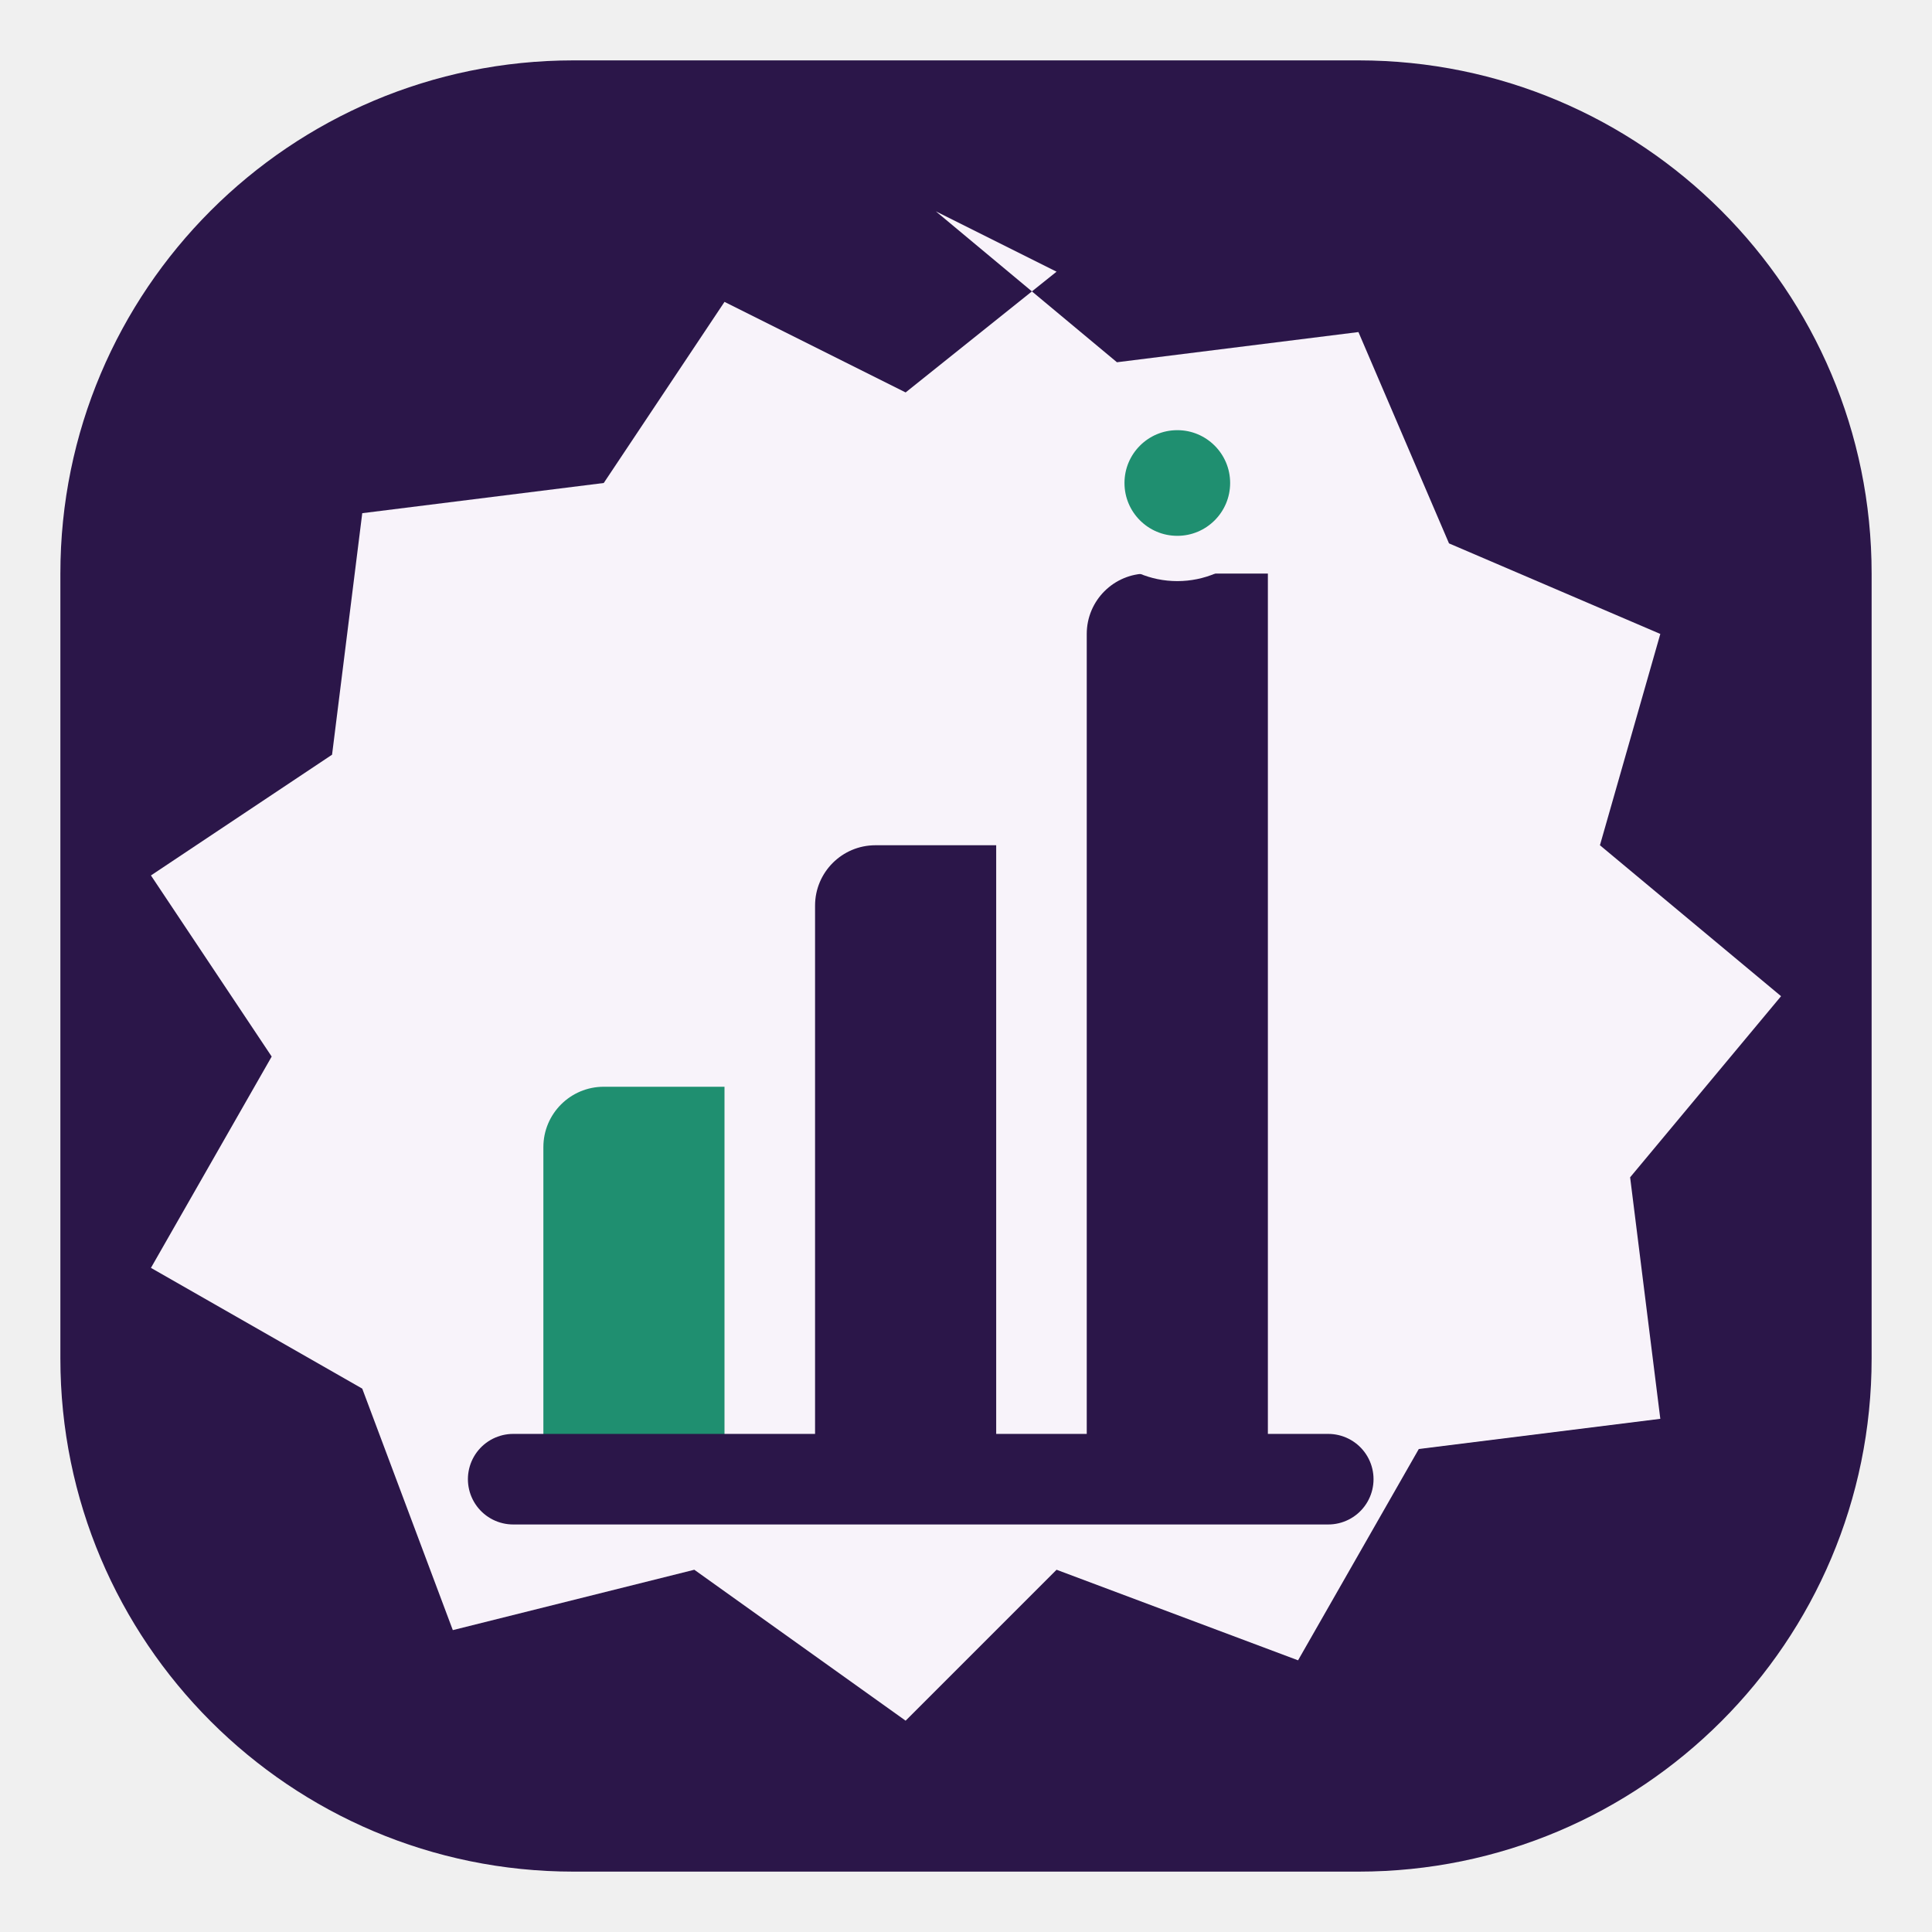
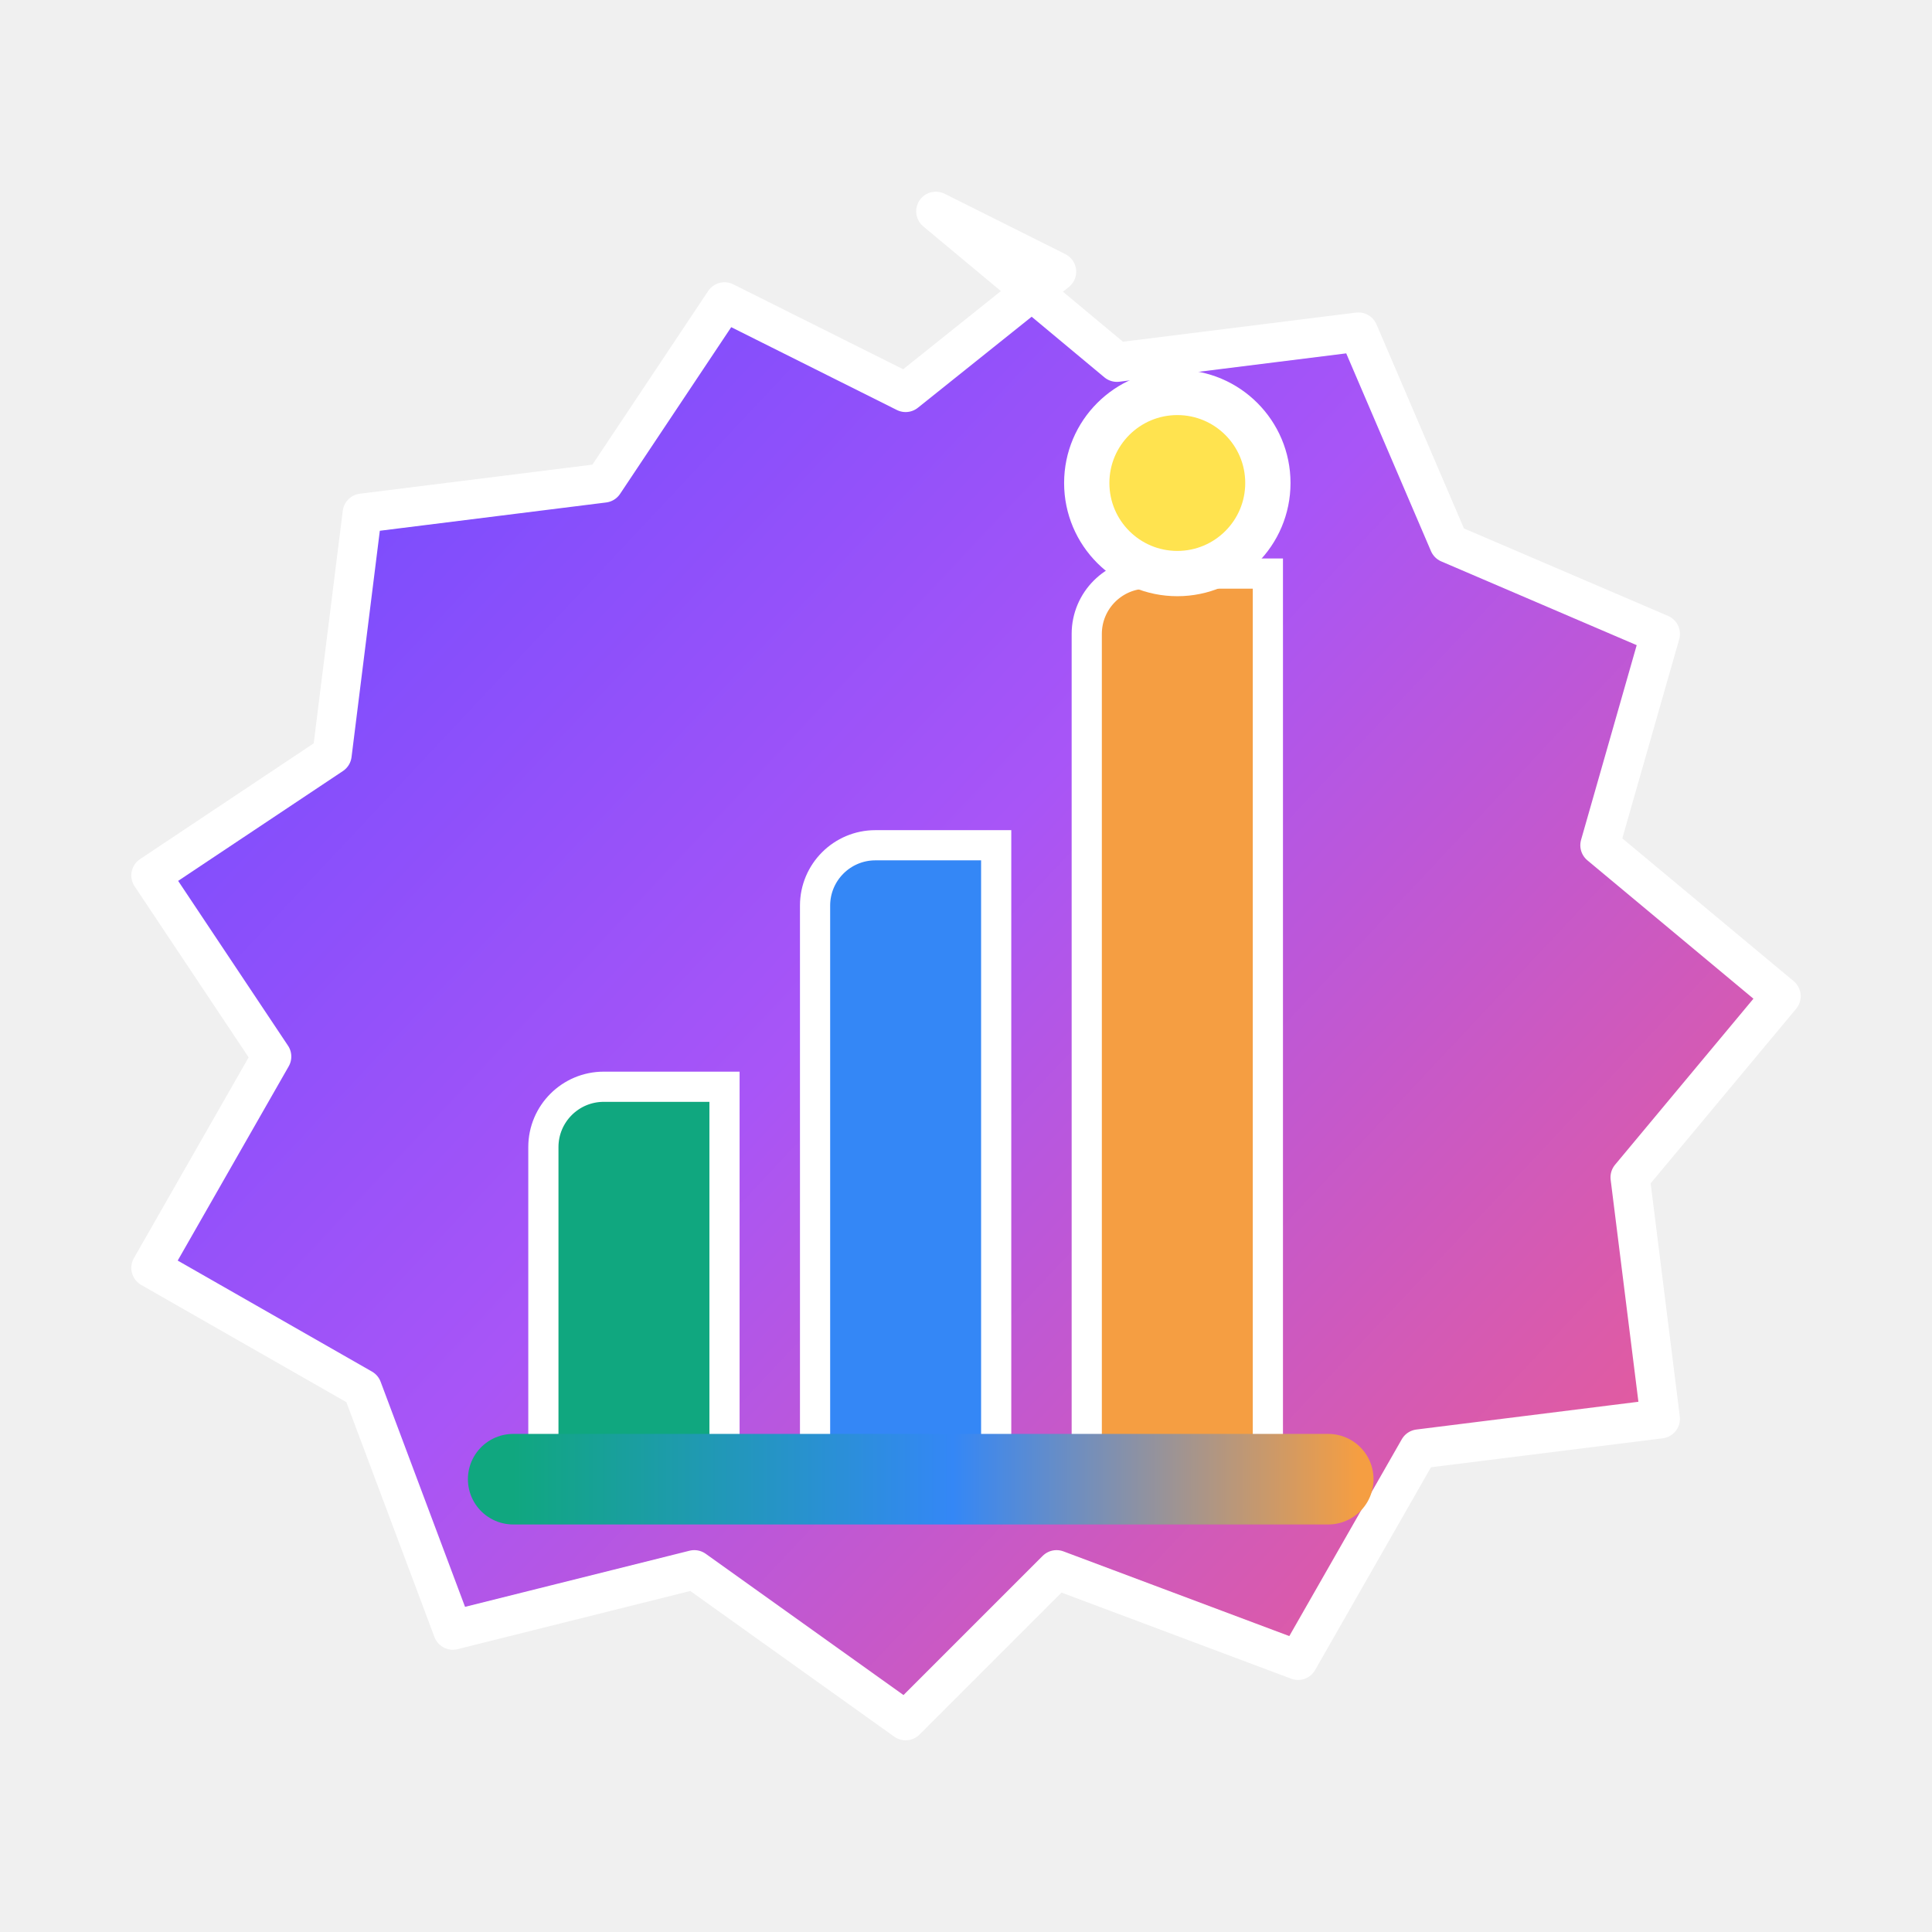
<svg xmlns="http://www.w3.org/2000/svg" viewBox="0 0 64 64" role="img" aria-labelledby="title description">
-   <rect x="2" y="2" width="60" height="60" rx="17" fill="#2b1649" />
-   <path fill="#f8f3fa" d="m31 7 6 5 8-1 3 7 7 3-2 7 6 5-5 6 1 8-8 1-4 7-8-3-5 5-7-5-8 2-3-8-7-4 4-7-4-6 6-4 1-8 8-1 4-6 6 3 5-4Z" />
-   <path fill="#1f8f70" d="M18 38a2 2 0 0 1 2-2h4v13h-6V38Z" />
-   <path fill="#2b1649" d="M27 30a2 2 0 0 1 2-2h4v21h-6V30Zm9-9a2 2 0 0 1 2-2h4v30h-6V21Z" />
-   <path stroke="#2b1649" stroke-linecap="round" stroke-width="3" d="M17 49h27" />
-   <circle cx="39" cy="16" r="2.5" fill="#1f8f70" stroke="#f8f3fa" stroke-width="1.5" />
+   <defs>
+     <linearGradient id="beijing-gradient" x1="8" y1="9" x2="57" y2="55" gradientUnits="userSpaceOnUse">
+       <stop offset="0" stop-color="#6d4aff" />
+       <stop offset="0.46" stop-color="#a855f7" />
+       <stop offset="1" stop-color="#f05d8a" />
+     </linearGradient>
+     <linearGradient id="baseline-gradient" x1="17" y1="49" x2="45" y2="49" gradientUnits="userSpaceOnUse">
+       <stop stop-color="#10a77f" />
+       <stop offset="0.52" stop-color="#3487f6" />
+       <stop offset="1" stop-color="#f59e42" />
+     </linearGradient>
+   </defs>
+   <path fill="url(#beijing-gradient)" stroke="#ffffff" stroke-width="1.3" stroke-linejoin="round" d="m31 7 6 5 8-1 3 7 7 3-2 7 6 5-5 6 1 8-8 1-4 7-8-3-5 5-7-5-8 2-3-8-7-4 4-7-4-6 6-4 1-8 8-1 4-6 6 3 5-4Z" />
+   <path fill="#10a77f" stroke="#ffffff" stroke-width="1" d="M18 38a2 2 0 0 1 2-2h4v13h-6V38Z" />
+   <path fill="#3487f6" stroke="#ffffff" stroke-width="1" d="M27 30a2 2 0 0 1 2-2h4v21h-6V30Z" />
+   <path fill="#f59e42" stroke="#ffffff" stroke-width="1" d="M36 21a2 2 0 0 1 2-2h4v30h-6V21Z" />
+   <path stroke="url(#baseline-gradient)" stroke-linecap="round" stroke-width="3" d="M17 49h27" />
+   <circle cx="39" cy="16" r="3" fill="#ffe34f" stroke="#ffffff" stroke-width="1.5" />
</svg>
